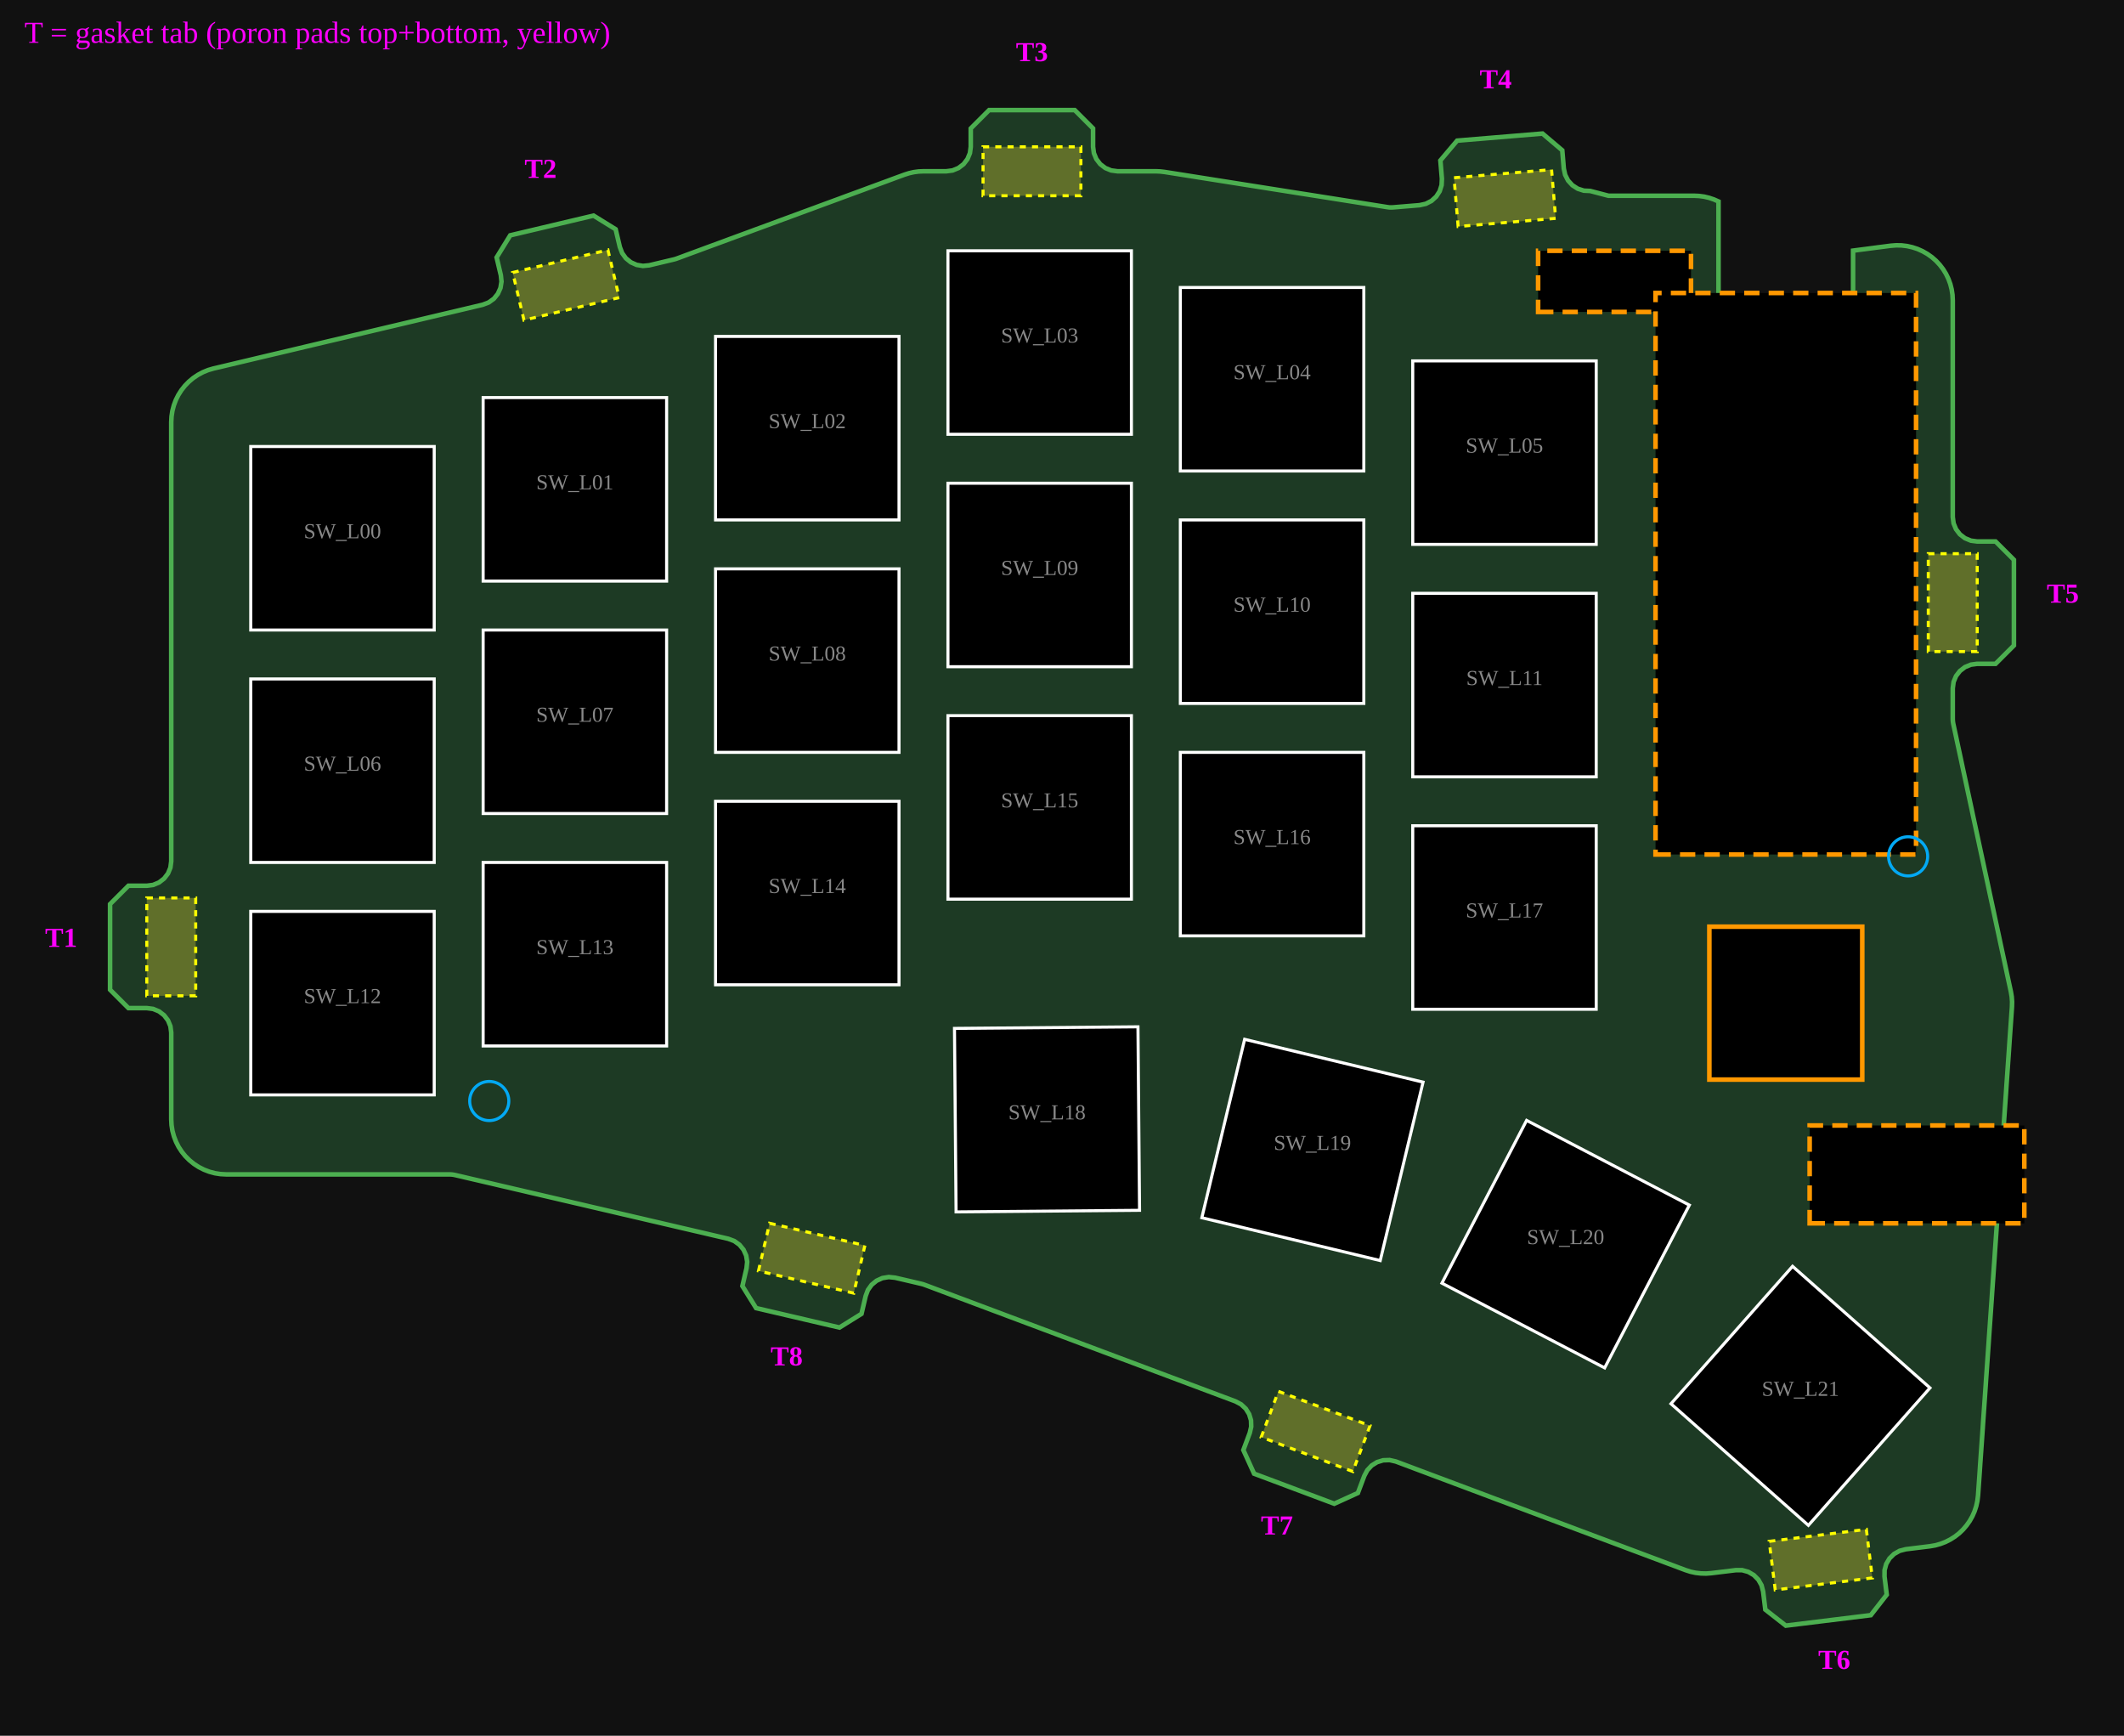
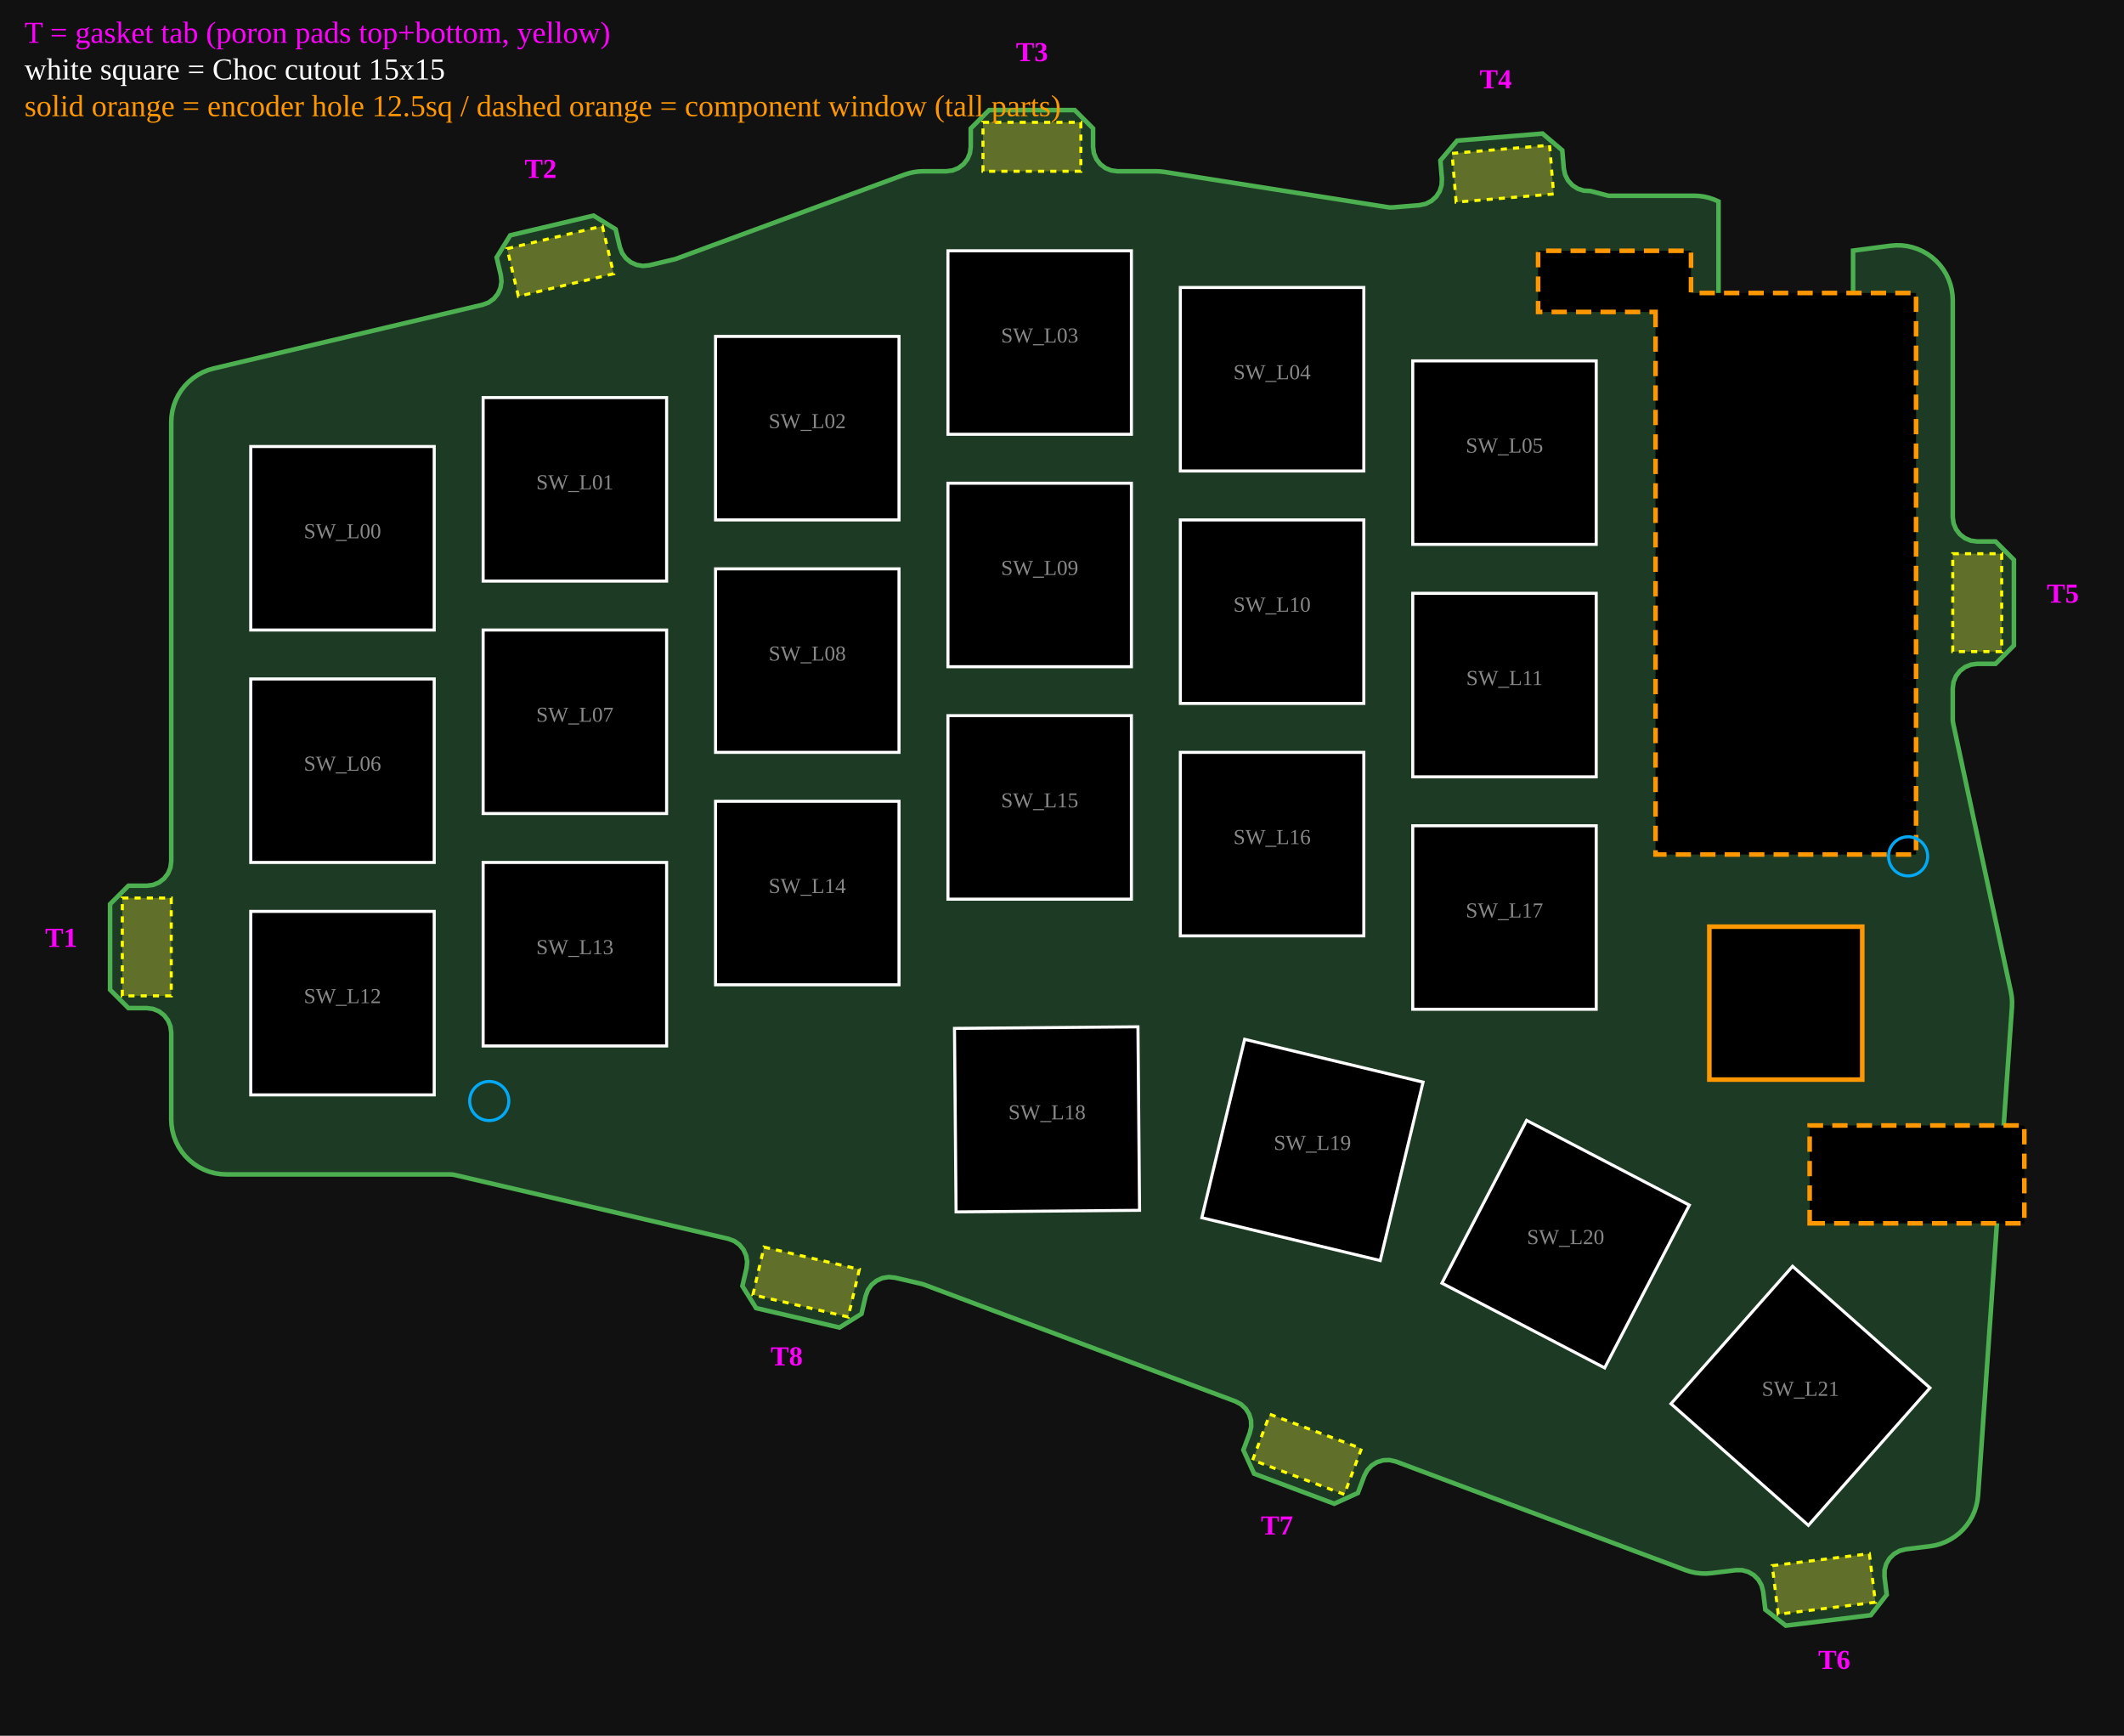
<svg xmlns="http://www.w3.org/2000/svg" width="694.6" height="567.54" viewBox="0 0 694.6 567.54">
  <rect width="694.6" height="567.54" fill="#111" />
  <polygon points="56.0,366.0 56.0,364.0 56.0,362.0 56.0,360.0 56.0,358.0 56.0,356.0 56.0,354.0 56.0,352.0 56.0,350.0 56.0,348.0 56.0,346.0 56.0,344.0 56.0,342.0 56.0,337.62 55.73,335.55 54.93,333.62 53.66,331.96 52.0,330.69 50.07,329.89 48.0,329.62 42.0,329.62 36.0,323.62 36.0,295.62 42.0,289.62 48.0,289.62 50.07,289.35 52.0,288.55 53.66,287.27 54.93,285.62 55.73,283.69 56.0,281.62 56.0,276.0 56.0,274.0 56.0,272.0 56.0,270.0 56.0,268.0 56.0,266.0 56.0,264.0 56.0,262.0 56.0,260.0 56.0,258.0 56.0,256.0 56.0,254.0 56.0,252.0 56.0,250.0 56.0,248.0 56.0,246.0 56.0,244.0 56.0,242.0 56.0,240.0 56.0,238.0 56.0,236.0 56.0,234.0 56.0,232.0 56.0,230.0 56.0,228.0 56.0,226.0 56.0,224.0 56.0,222.0 56.0,220.0 56.0,218.0 56.0,216.0 56.0,214.0 56.0,212.0 56.0,210.0 56.0,208.0 56.0,206.0 56.0,204.0 56.0,202.0 56.0,200.0 56.0,198.0 56.0,196.0 56.0,194.0 56.0,192.0 56.0,190.0 56.0,188.0 56.0,186.0 56.0,184.0 56.0,182.0 56.0,180.0 56.0,178.0 56.0,176.0 56.0,174.0 56.0,172.0 56.0,170.0 56.0,168.0 56.0,166.0 56.0,164.0 56.0,162.0 56.0,160.0 56.0,158.0 56.0,156.0 56.0,154.0 56.0,152.0 56.0,150.0 56.0,148.0 56.0,146.0 56.0,144.0 56.0,142.0 56.0,140.0 56.0,138.0 56.1,136.15 56.38,134.32 56.85,132.53 57.5,130.8 58.33,129.14 59.32,127.58 60.48,126.12 61.77,124.8 63.19,123.61 64.72,122.58 66.36,121.7 68.07,121.0 69.85,120.48 71.83,120.02 73.81,119.55 75.79,119.08 77.77,118.61 79.75,118.14 81.73,117.67 83.71,117.2 85.69,116.73 87.67,116.26 89.65,115.79 91.63,115.33 93.61,114.86 95.59,114.39 97.57,113.92 99.55,113.45 101.53,112.98 103.51,112.51 105.49,112.04 107.47,111.57 109.45,111.11 111.43,110.64 113.41,110.17 115.39,109.7 117.37,109.23 119.35,108.76 121.33,108.29 123.31,107.82 125.29,107.35 127.27,106.88 129.25,106.42 131.23,105.95 133.21,105.48 135.19,105.01 137.17,104.54 139.15,104.07 141.13,103.6 143.11,103.13 145.09,102.66 147.07,102.2 149.05,101.73 151.03,101.26 153.01,100.79 157.85,99.64 159.8,98.9 161.5,97.68 162.81,96.06 163.67,94.15 164.0,92.09 163.79,90.01 162.41,84.17 166.86,76.95 194.11,70.5 201.33,74.96 202.71,80.79 203.46,82.75 204.68,84.44 206.3,85.76 208.2,86.61 210.26,86.95 212.34,86.74 216.37,85.78 218.35,85.31 220.33,84.84 220.79,84.72 221.25,84.57 223.21,83.85 225.17,83.12 227.13,82.4 229.09,81.68 231.05,80.95 233.02,80.23 234.98,79.51 236.94,78.79 238.9,78.06 240.86,77.34 242.82,76.62 244.78,75.9 246.74,75.17 248.71,74.45 250.67,73.73 252.63,73.01 254.59,72.28 256.55,71.56 258.51,70.84 260.47,70.12 262.43,69.39 264.4,68.67 266.36,67.95 268.32,67.22 270.28,66.5 272.24,65.78 274.2,65.06 276.16,64.33 278.12,63.61 280.09,62.89 282.05,62.17 284.01,61.44 285.97,60.72 287.93,60.0 289.89,59.28 291.85,58.55 293.81,57.83 295.78,57.11 297.29,56.63 298.84,56.28 300.41,56.07 302.0,56.0 304.0,56.0 309.46,56.0 311.53,55.73 313.46,54.93 315.12,53.66 316.39,52.0 317.19,50.07 317.46,48.0 317.46,42.0 323.46,36.0 351.46,36.0 357.46,42.0 357.46,48.0 357.73,50.07 358.53,52.0 359.8,53.66 361.46,54.93 363.39,55.73 365.46,56.0 370.0,56.0 372.0,56.0 374.0,56.0 376.0,56.0 378.0,56.0 379.41,56.06 380.81,56.22 382.83,56.54 384.86,56.86 386.88,57.18 388.91,57.5 390.93,57.82 392.96,58.14 394.98,58.46 397.01,58.78 399.03,59.1 401.06,59.42 403.08,59.74 405.11,60.06 407.13,60.38 409.16,60.7 411.18,61.02 413.21,61.34 415.23,61.66 417.26,61.98 419.29,62.3 421.31,62.62 423.34,62.94 425.36,63.26 427.39,63.57 429.41,63.89 431.44,64.21 433.46,64.53 435.49,64.85 437.51,65.17 439.54,65.49 441.56,65.81 443.59,66.13 445.61,66.45 447.64,66.77 449.66,67.09 451.69,67.41 453.71,67.73 454.35,67.81 454.99,67.83 455.63,67.8 457.67,67.63 459.71,67.46 464.23,67.09 466.27,66.64 468.13,65.69 469.68,64.28 470.81,62.53 471.44,60.54 471.54,58.45 471.04,52.47 476.52,45.99 504.43,43.67 510.9,49.15 511.4,55.13 511.85,57.17 512.8,59.03 514.21,60.57 515.96,61.7 517.95,62.34 520.04,62.44 526.0,64.0 528.0,64.0 530.0,64.0 532.0,64.0 534.0,64.0 536.0,64.0 538.0,64.0 540.0,64.0 542.0,64.0 544.0,64.0 546.0,64.0 548.0,64.0 550.0,64.0 552.0,64.0 554.0,64.0 555.66,64.08 557.3,64.3 558.91,64.68 560.48,65.21 562.0,65.88 562.0,67.93 562.0,69.99 562.0,72.04 562.0,74.1 562.0,76.16 562.0,78.21 562.0,80.27 562.0,82.33 562.0,84.38 562.0,86.44 562.0,88.49 562.0,90.55 562.0,92.61 562.0,94.66 562.0,96.72 562.0,98.78 562.0,100.83 562.0,102.89 562.0,104.94 562.0,107.0 564.0,107.0 566.0,107.0 568.0,107.0 570.0,107.0 572.0,107.0 574.0,107.0 576.0,107.0 578.0,107.0 580.0,107.0 582.0,107.0 584.0,107.0 586.0,107.0 588.0,107.0 590.0,107.0 592.0,107.0 594.0,107.0 596.0,107.0 598.0,107.0 600.0,107.0 602.0,107.0 604.0,107.0 606.0,107.0 606.0,104.91 606.0,102.82 606.0,100.74 606.0,98.65 606.0,96.56 606.0,94.47 606.0,92.39 606.0,90.3 606.0,88.21 606.0,86.12 606.0,84.04 606.0,81.95 608.05,81.68 610.09,81.42 612.14,81.15 614.18,80.88 616.23,80.62 618.28,80.35 620.07,80.21 621.87,80.24 623.66,80.46 625.41,80.86 627.12,81.42 628.76,82.16 630.32,83.05 631.79,84.1 633.14,85.28 634.36,86.6 635.46,88.04 636.4,89.57 637.18,91.19 637.8,92.88 638.24,94.62 638.51,96.4 638.6,98.2 638.6,100.21 638.6,102.22 638.6,104.24 638.6,106.25 638.6,108.26 638.6,110.27 638.6,112.29 638.6,114.3 638.6,116.31 638.6,118.32 638.6,120.34 638.6,122.35 638.6,124.36 638.6,126.37 638.6,128.38 638.6,130.4 638.6,132.41 638.6,134.42 638.6,136.43 638.6,138.45 638.6,140.46 638.6,142.47 638.6,144.48 638.6,146.5 638.6,148.51 638.6,150.52 638.6,152.53 638.6,154.54 638.6,156.56 638.6,158.57 638.6,160.58 638.6,162.59 638.6,164.61 638.6,169.05 638.87,171.12 639.67,173.05 640.94,174.71 642.6,175.98 644.53,176.78 646.6,177.05 652.6,177.05 658.6,183.05 658.6,211.05 652.6,217.05 646.6,217.05 644.53,217.33 642.6,218.12 640.94,219.4 639.67,221.05 638.87,222.98 638.6,225.05 638.6,231.01 638.6,233.02 638.6,235.04 638.62,235.6 638.68,236.16 638.78,236.72 639.21,238.7 639.64,240.69 640.06,242.68 640.49,244.67 640.92,246.66 641.35,248.65 641.77,250.64 642.2,252.63 642.63,254.61 643.06,256.6 643.48,258.59 643.91,260.58 644.34,262.57 644.77,264.56 645.19,266.55 645.62,268.53 646.05,270.52 646.48,272.51 646.91,274.5 647.33,276.49 647.76,278.48 648.19,280.47 648.62,282.45 649.04,284.44 649.47,286.43 649.9,288.42 650.33,290.41 650.75,292.4 651.18,294.39 651.61,296.38 652.04,298.36 652.46,300.35 652.89,302.34 653.32,304.33 653.75,306.32 654.17,308.31 654.6,310.3 655.03,312.28 655.46,314.27 655.89,316.26 656.31,318.25 656.74,320.24 657.17,322.23 657.6,324.22 657.88,325.88 658.0,327.56 657.96,329.25 657.82,331.24 657.68,333.24 657.54,335.24 657.4,337.23 657.26,339.23 657.12,341.23 656.99,343.22 656.85,345.22 656.71,347.22 656.57,349.21 656.43,351.21 656.29,353.21 656.15,355.2 656.02,357.2 655.88,359.2 655.74,361.19 655.6,363.19 655.46,365.19 655.32,367.18 655.18,369.18 655.05,371.18 654.91,373.17 654.77,375.17 654.63,377.17 654.49,379.16 654.35,381.16 654.22,383.15 654.08,385.15 653.94,387.15 653.8,389.14 653.66,391.14 653.52,393.14 653.38,395.13 653.25,397.13 653.11,399.13 652.97,401.12 652.83,403.12 652.69,405.12 652.55,407.11 652.41,409.11 652.28,411.11 652.14,413.1 652.0,415.1 651.86,417.1 651.72,419.09 651.58,421.09 651.44,423.09 651.31,425.08 651.17,427.08 651.03,429.08 650.89,431.07 650.75,433.07 650.61,435.07 650.47,437.06 650.34,439.06 650.2,441.05 650.06,443.05 649.92,445.05 649.78,447.04 649.64,449.04 649.5,451.04 649.37,453.03 649.23,455.03 649.09,457.03 648.95,459.02 648.81,461.02 648.67,463.02 648.53,465.01 648.4,467.01 648.26,469.01 648.12,471.0 647.98,473.0 647.84,475.0 647.7,476.99 647.56,478.99 647.43,480.99 647.29,482.98 647.15,484.98 647.01,486.98 646.87,488.97 646.66,490.73 646.28,492.46 645.73,494.15 645.02,495.77 644.15,497.31 643.13,498.76 641.98,500.11 640.7,501.34 639.3,502.43 637.8,503.38 636.22,504.18 634.57,504.81 632.86,505.29 631.11,505.59 629.01,505.85 623.24,506.56 621.22,507.08 619.4,508.11 617.91,509.57 616.85,511.37 616.3,513.39 616.28,515.47 617.01,521.43 611.79,528.12 584.0,531.54 577.31,526.31 576.58,520.36 576.06,518.34 575.03,516.52 573.56,515.03 571.76,513.97 569.75,513.41 567.66,513.4 561.77,514.12 559.67,514.38 557.95,514.51 556.22,514.47 554.5,514.27 552.8,513.9 551.16,513.37 549.27,512.66 547.39,511.95 545.5,511.25 543.61,510.54 541.73,509.83 539.84,509.13 537.96,508.42 536.07,507.71 534.19,507.01 532.3,506.3 530.42,505.59 528.53,504.89 526.65,504.18 524.76,503.47 522.88,502.77 520.99,502.06 519.11,501.35 517.22,500.65 515.34,499.94 513.45,499.23 511.57,498.53 509.68,497.82 507.79,497.11 505.91,496.41 504.02,495.7 502.14,494.99 500.25,494.29 498.37,493.58 496.48,492.87 494.6,492.17 492.71,491.46 490.83,490.75 488.94,490.05 487.06,489.34 485.17,488.63 483.29,487.92 481.4,487.22 479.52,486.51 477.63,485.8 475.75,485.1 473.86,484.39 471.97,483.68 470.09,482.98 468.2,482.27 466.32,481.56 464.43,480.86 462.55,480.15 460.66,479.44 456.47,477.87 454.43,477.4 452.34,477.47 450.35,478.08 448.57,479.18 447.15,480.71 446.17,482.55 444.06,488.17 436.34,491.68 410.12,481.85 406.61,474.13 408.71,468.51 409.18,466.48 409.11,464.39 408.5,462.39 407.4,460.62 405.87,459.19 404.03,458.21 398.45,456.12 396.56,455.41 394.68,454.71 392.79,454.0 390.91,453.29 389.02,452.59 387.14,451.88 385.25,451.17 383.37,450.47 381.48,449.76 379.6,449.05 377.71,448.35 375.83,447.64 373.94,446.93 372.06,446.23 370.17,445.52 368.28,444.81 366.4,444.11 364.51,443.4 362.63,442.69 360.74,441.99 358.86,441.28 356.97,440.57 355.09,439.87 353.2,439.16 351.32,438.45 349.43,437.74 347.55,437.04 345.66,436.33 343.78,435.62 341.89,434.92 340.01,434.21 338.12,433.5 336.23,432.8 334.35,432.09 332.46,431.38 330.58,430.68 328.69,429.97 326.81,429.26 324.92,428.56 323.04,427.85 321.15,427.14 319.27,426.44 317.38,425.73 315.5,425.02 313.61,424.32 311.73,423.61 309.84,422.9 307.96,422.2 306.07,421.49 304.19,420.78 302.3,420.08 301.81,419.91 301.31,419.78 299.35,419.32 297.4,418.86 292.7,417.77 290.63,417.56 288.56,417.9 286.66,418.77 285.05,420.09 283.83,421.79 283.1,423.74 281.73,429.59 274.53,434.07 247.26,427.71 242.78,420.5 244.14,414.66 244.35,412.58 244.01,410.52 243.14,408.61 241.82,407.0 240.12,405.78 238.17,405.05 232.89,403.82 230.93,403.36 228.98,402.9 227.02,402.45 225.07,401.99 223.11,401.54 221.16,401.08 219.2,400.62 217.25,400.17 215.29,399.71 213.34,399.26 211.38,398.8 209.43,398.34 207.47,397.89 205.52,397.43 203.56,396.98 201.61,396.52 199.65,396.06 197.7,395.61 195.74,395.15 193.79,394.7 191.83,394.24 189.88,393.78 187.92,393.33 185.97,392.87 184.01,392.42 182.06,391.96 180.1,391.5 178.15,391.05 176.19,390.59 174.24,390.14 172.28,389.68 170.33,389.22 168.37,388.77 166.42,388.31 164.46,387.86 162.51,387.4 160.55,386.94 158.6,386.49 156.64,386.03 154.69,385.58 152.73,385.12 150.78,384.66 148.82,384.21 148.22,384.09 147.62,384.02 147.01,384.0 144.98,384.0 142.95,384.0 140.92,384.0 138.9,384.0 136.87,384.0 134.84,384.0 132.81,384.0 130.78,384.0 128.76,384.0 126.73,384.0 124.7,384.0 122.67,384.0 120.64,384.0 118.62,384.0 116.59,384.0 114.56,384.0 112.53,384.0 110.5,384.0 108.48,384.0 106.45,384.0 104.42,384.0 102.39,384.0 100.36,384.0 98.34,384.0 96.31,384.0 94.28,384.0 92.25,384.0 90.22,384.0 88.2,384.0 86.17,384.0 84.14,384.0 82.11,384.0 80.08,384.0 78.06,384.0 76.03,384.0 74.0,384.0 72.12,383.9 70.26,383.61 68.44,383.12 66.68,382.44 65.0,381.59 63.42,380.56 61.96,379.38 60.62,378.04 59.44,376.58 58.41,375.0 57.56,373.32 56.88,371.56 56.39,369.74 56.1,367.88" fill="#1d3a24" stroke="#4caf50" stroke-width="1.5" />
  <polygon points="82.0,206.0 142.0,206.0 142.0,146.0 82.0,146.0" fill="#000" stroke="#fff" stroke-width="1" />
  <polygon points="158.0,190.0 218.0,190.0 218.0,130.0 158.0,130.0" fill="#000" stroke="#fff" stroke-width="1" />
  <polygon points="234.0,170.0 294.0,170.0 294.0,110.0 234.0,110.0" fill="#000" stroke="#fff" stroke-width="1" />
  <polygon points="310.0,142.0 370.0,142.0 370.0,82.0 310.0,82.0" fill="#000" stroke="#fff" stroke-width="1" />
  <polygon points="386.0,154.0 446.0,154.0 446.0,94.0 386.0,94.0" fill="#000" stroke="#fff" stroke-width="1" />
  <polygon points="462.0,178.0 522.0,178.0 522.0,118.0 462.0,118.0" fill="#000" stroke="#fff" stroke-width="1" />
  <polygon points="82.0,282.0 142.0,282.0 142.0,222.0 82.0,222.0" fill="#000" stroke="#fff" stroke-width="1" />
  <polygon points="158.0,266.0 218.0,266.0 218.0,206.0 158.0,206.0" fill="#000" stroke="#fff" stroke-width="1" />
  <polygon points="234.0,246.0 294.0,246.0 294.0,186.0 234.0,186.0" fill="#000" stroke="#fff" stroke-width="1" />
  <polygon points="310.0,218.0 370.0,218.0 370.0,158.0 310.0,158.0" fill="#000" stroke="#fff" stroke-width="1" />
  <polygon points="386.0,230.0 446.0,230.0 446.0,170.0 386.0,170.0" fill="#000" stroke="#fff" stroke-width="1" />
  <polygon points="462.0,254.0 522.0,254.0 522.0,194.0 462.0,194.0" fill="#000" stroke="#fff" stroke-width="1" />
  <polygon points="82.0,358.0 142.0,358.0 142.0,298.0 82.0,298.0" fill="#000" stroke="#fff" stroke-width="1" />
  <polygon points="158.0,342.0 218.0,342.0 218.0,282.0 158.0,282.0" fill="#000" stroke="#fff" stroke-width="1" />
  <polygon points="234.0,322.0 294.0,322.0 294.0,262.0 234.0,262.0" fill="#000" stroke="#fff" stroke-width="1" />
  <polygon points="310.0,294.0 370.0,294.0 370.0,234.0 310.0,234.0" fill="#000" stroke="#fff" stroke-width="1" />
  <polygon points="386.0,306.0 446.0,306.0 446.0,246.0 386.0,246.0" fill="#000" stroke="#fff" stroke-width="1" />
  <polygon points="462.0,330.0 522.0,330.0 522.0,270.0 462.0,270.0" fill="#000" stroke="#fff" stroke-width="1" />
  <polygon points="312.66,396.26 372.66,395.74 372.14,335.74 312.14,336.26" fill="#000" stroke="#fff" stroke-width="1" />
  <polygon points="393.03,398.17 451.37,412.17 465.37,353.83 407.03,339.83" fill="#000" stroke="#fff" stroke-width="1" />
  <polygon points="471.54,419.56 524.76,447.26 552.46,394.04 499.24,366.34" fill="#000" stroke="#fff" stroke-width="1" />
  <polygon points="546.45,458.99 591.39,498.75 631.15,453.81 586.21,414.05" fill="#000" stroke="#fff" stroke-width="1" />
-   <polygon points="503.0,102.0 553.0,102.0 553.0,82.0 503.0,82.0" fill="#000" stroke="#ff9800" stroke-width="1.5" stroke-dasharray="5,3" />
-   <polygon points="541.4,279.4 626.6,279.4 626.6,95.8 541.4,95.8" fill="#000" stroke="#ff9800" stroke-width="1.5" stroke-dasharray="5,3" />
+   <polygon points="541.4,102.0 541.4,279.4 626.6,279.4 626.6,95.8 553.0,95.8 553.0,82.0 503.0,82.0 503.0,102.0" fill="#000" stroke="#ff9800" stroke-width="1.5" stroke-dasharray="5,3" />
  <polygon points="591.8,400.0 662.0,400.0 662.0,368.0 591.8,368.0" fill="#000" stroke="#ff9800" stroke-width="1.5" stroke-dasharray="5,3" />
  <polygon points="559.0,353.0 609.0,353.0 609.0,303.0 559.0,303.0" fill="#000" stroke="#ff9800" stroke-width="1.5" />
-   <polygon points="64.0,293.6 64.0,325.6 48.0,325.6 48.0,293.6" fill="rgba(255,235,59,0.30)" stroke="#ff0" stroke-width="1" stroke-dasharray="2,2" />
+   <polygon points="56.0,293.62 56.0,325.62 40.0,325.62 40.0,293.62" fill="rgba(255,235,59,0.30)" stroke="#ff0" stroke-width="1" stroke-dasharray="2,2" />
  <text x="20.0" y="309.6" fill="#f0f" font-size="9" font-weight="bold" text-anchor="middle">T1</text>
-   <polygon points="202.49,97.3 171.35,104.67 167.67,89.1 198.81,81.73" fill="rgba(255,235,59,0.30)" stroke="#ff0" stroke-width="1" stroke-dasharray="2,2" />
+   <polygon points="200.67,89.5 169.53,96.88 165.84,81.31 196.98,73.93" fill="rgba(255,235,59,0.30)" stroke="#ff0" stroke-width="1" stroke-dasharray="2,2" />
  <text x="176.79" y="58.17" fill="#f0f" font-size="9" font-weight="bold" text-anchor="middle">T2</text>
-   <polygon points="353.48,64.0 321.48,64.0 321.48,48.0 353.48,48.0" fill="rgba(255,235,59,0.30)" stroke="#ff0" stroke-width="1" stroke-dasharray="2,2" />
+   <polygon points="353.46,56.0 321.46,56.0 321.46,40.0 353.46,40.0" fill="rgba(255,235,59,0.30)" stroke="#ff0" stroke-width="1" stroke-dasharray="2,2" />
  <text x="337.48" y="20.0" fill="#f0f" font-size="9" font-weight="bold" text-anchor="middle">T3</text>
-   <polygon points="508.73,71.4 476.84,74.06 475.51,58.12 507.4,55.46" fill="rgba(255,235,59,0.30)" stroke="#ff0" stroke-width="1" stroke-dasharray="2,2" />
+   <polygon points="508.08,63.43 476.19,66.09 474.86,50.15 506.75,47.49" fill="rgba(255,235,59,0.30)" stroke="#ff0" stroke-width="1" stroke-dasharray="2,2" />
  <text x="489.13" y="28.88" fill="#f0f" font-size="9" font-weight="bold" text-anchor="middle">T4</text>
-   <polygon points="630.6,213.04 630.6,181.04 646.6,181.04 646.6,213.04" fill="rgba(255,235,59,0.30)" stroke="#ff0" stroke-width="1" stroke-dasharray="2,2" />
+   <polygon points="638.6,213.05 638.6,181.05 654.6,181.05 654.6,213.05" fill="rgba(255,235,59,0.30)" stroke="#ff0" stroke-width="1" stroke-dasharray="2,2" />
  <text x="674.6" y="197.04" fill="#f0f" font-size="9" font-weight="bold" text-anchor="middle">T5</text>
-   <polygon points="578.58,503.98 610.34,500.06 612.3,515.94 580.54,519.86" fill="rgba(255,235,59,0.30)" stroke="#ff0" stroke-width="1" stroke-dasharray="2,2" />
+   <polygon points="579.57,511.93 611.33,508.02 613.29,523.9 581.53,527.81" fill="rgba(255,235,59,0.30)" stroke="#ff0" stroke-width="1" stroke-dasharray="2,2" />
  <text x="599.84" y="545.69" fill="#f0f" font-size="9" font-weight="bold" text-anchor="middle">T6</text>
-   <polygon points="418.07,454.93 448.03,466.17 442.41,481.15 412.45,469.91" fill="rgba(255,235,59,0.30)" stroke="#ff0" stroke-width="1" stroke-dasharray="2,2" />
+   <polygon points="415.27,462.43 445.23,473.66 439.61,488.64 409.65,477.41" fill="rgba(255,235,59,0.30)" stroke="#ff0" stroke-width="1" stroke-dasharray="2,2" />
  <text x="417.6" y="501.75" fill="#f0f" font-size="9" font-weight="bold" text-anchor="middle">T7</text>
-   <polygon points="251.68,399.97 282.84,407.24 279.2,422.83 248.04,415.56" fill="rgba(255,235,59,0.30)" stroke="#ff0" stroke-width="1" stroke-dasharray="2,2" />
+   <polygon points="249.85,407.77 281.02,415.04 277.38,430.62 246.22,423.36" fill="rgba(255,235,59,0.30)" stroke="#ff0" stroke-width="1" stroke-dasharray="2,2" />
  <text x="257.26" y="446.46" fill="#f0f" font-size="9" font-weight="bold" text-anchor="middle">T8</text>
  <text x="8" y="14" fill="#f0f" font-size="10">T = gasket tab (poron pads top+bottom, yellow)</text>
+   <text x="8" y="26" fill="#fff" font-size="10">white square = Choc cutout 15x15</text>
+   <text x="8" y="38" fill="#ff9800" font-size="10">solid orange = encoder hole 12.5sq / dashed orange = component window (tall parts)</text>
  <circle cx="160.0" cy="360.0" r="6.4" fill="none" stroke="#03a9f4" stroke-width="1" />
  <circle cx="624.0" cy="280.0" r="6.4" fill="none" stroke="#03a9f4" stroke-width="1" />
  <text x="112.0" y="176.0" fill="#888" font-size="7" text-anchor="middle">SW_L00</text>
  <text x="188.0" y="160.0" fill="#888" font-size="7" text-anchor="middle">SW_L01</text>
  <text x="264.0" y="140.0" fill="#888" font-size="7" text-anchor="middle">SW_L02</text>
  <text x="340.0" y="112.0" fill="#888" font-size="7" text-anchor="middle">SW_L03</text>
  <text x="416.0" y="124.0" fill="#888" font-size="7" text-anchor="middle">SW_L04</text>
  <text x="492.0" y="148.0" fill="#888" font-size="7" text-anchor="middle">SW_L05</text>
  <text x="112.0" y="252.0" fill="#888" font-size="7" text-anchor="middle">SW_L06</text>
  <text x="188.0" y="236.0" fill="#888" font-size="7" text-anchor="middle">SW_L07</text>
  <text x="264.0" y="216.0" fill="#888" font-size="7" text-anchor="middle">SW_L08</text>
  <text x="340.0" y="188.0" fill="#888" font-size="7" text-anchor="middle">SW_L09</text>
  <text x="416.0" y="200.0" fill="#888" font-size="7" text-anchor="middle">SW_L10</text>
  <text x="492.0" y="224.0" fill="#888" font-size="7" text-anchor="middle">SW_L11</text>
  <text x="112.0" y="328.0" fill="#888" font-size="7" text-anchor="middle">SW_L12</text>
  <text x="188.0" y="312.0" fill="#888" font-size="7" text-anchor="middle">SW_L13</text>
  <text x="264.0" y="292.0" fill="#888" font-size="7" text-anchor="middle">SW_L14</text>
  <text x="340.0" y="264.0" fill="#888" font-size="7" text-anchor="middle">SW_L15</text>
  <text x="416.0" y="276.0" fill="#888" font-size="7" text-anchor="middle">SW_L16</text>
  <text x="492.0" y="300.0" fill="#888" font-size="7" text-anchor="middle">SW_L17</text>
  <text x="342.4" y="366.0" fill="#888" font-size="7" text-anchor="middle">SW_L18</text>
  <text x="429.2" y="376.0" fill="#888" font-size="7" text-anchor="middle">SW_L19</text>
  <text x="512.0" y="406.8" fill="#888" font-size="7" text-anchor="middle">SW_L20</text>
  <text x="588.8" y="456.4" fill="#888" font-size="7" text-anchor="middle">SW_L21</text>
</svg>
